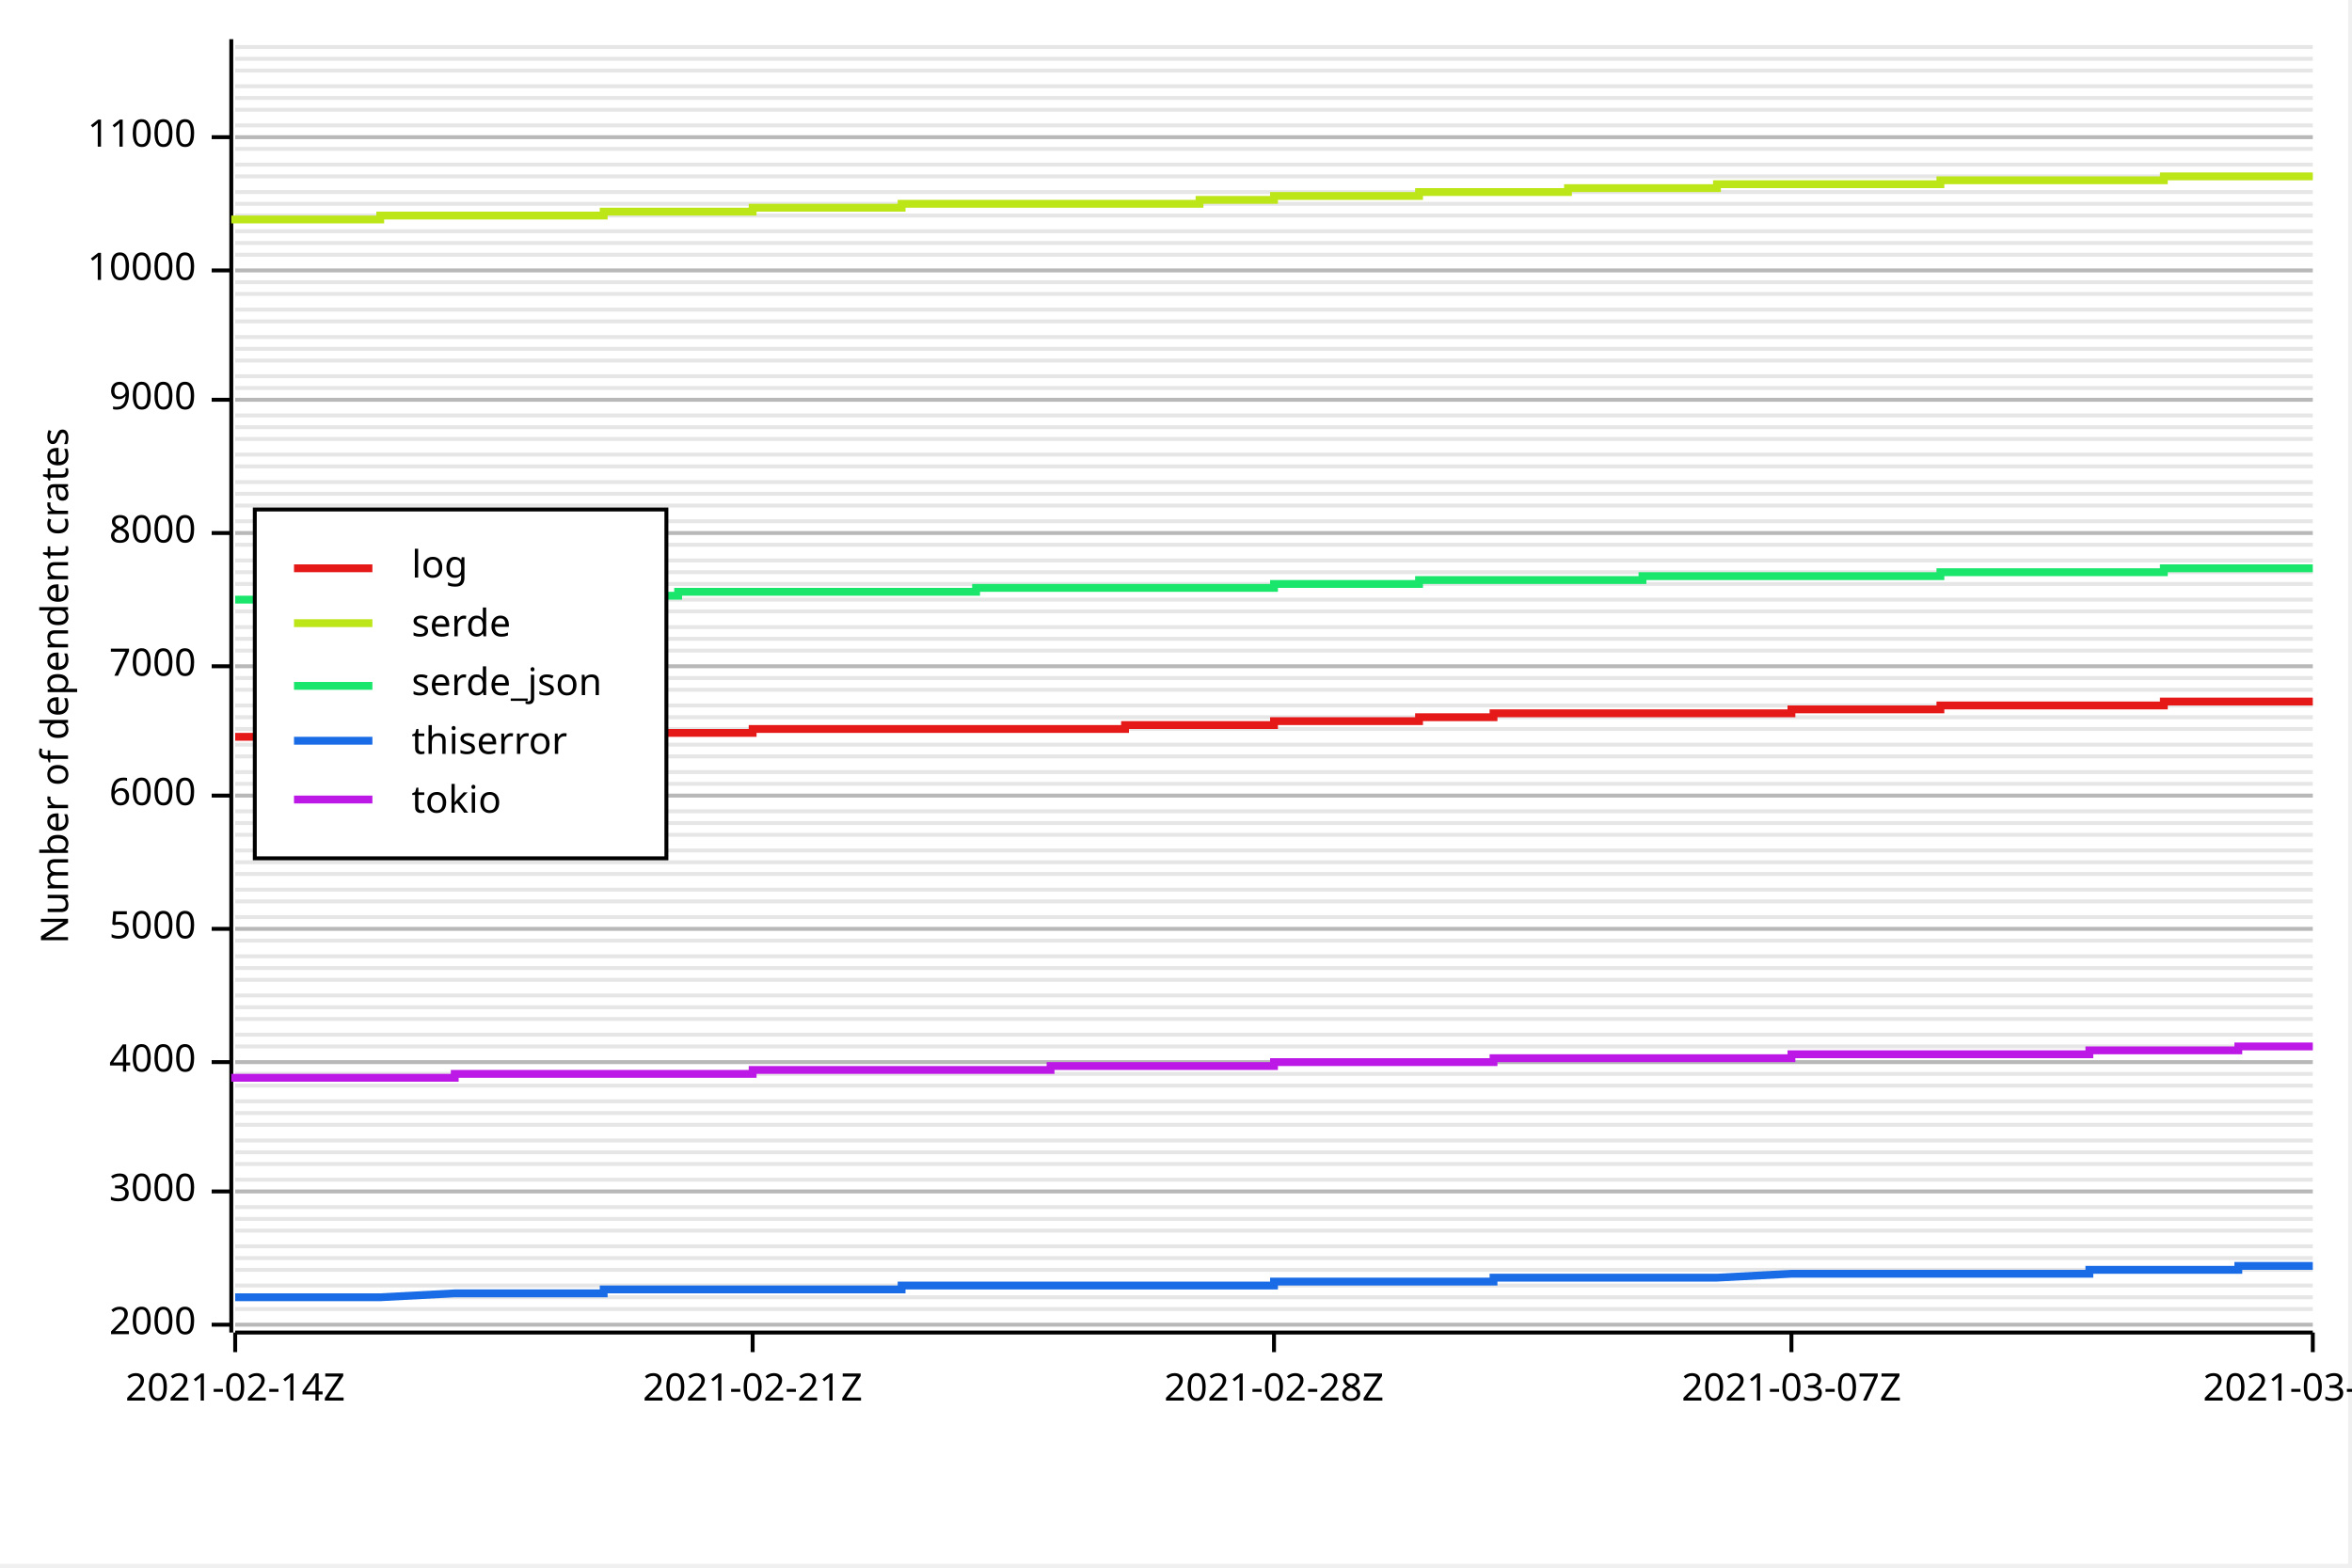
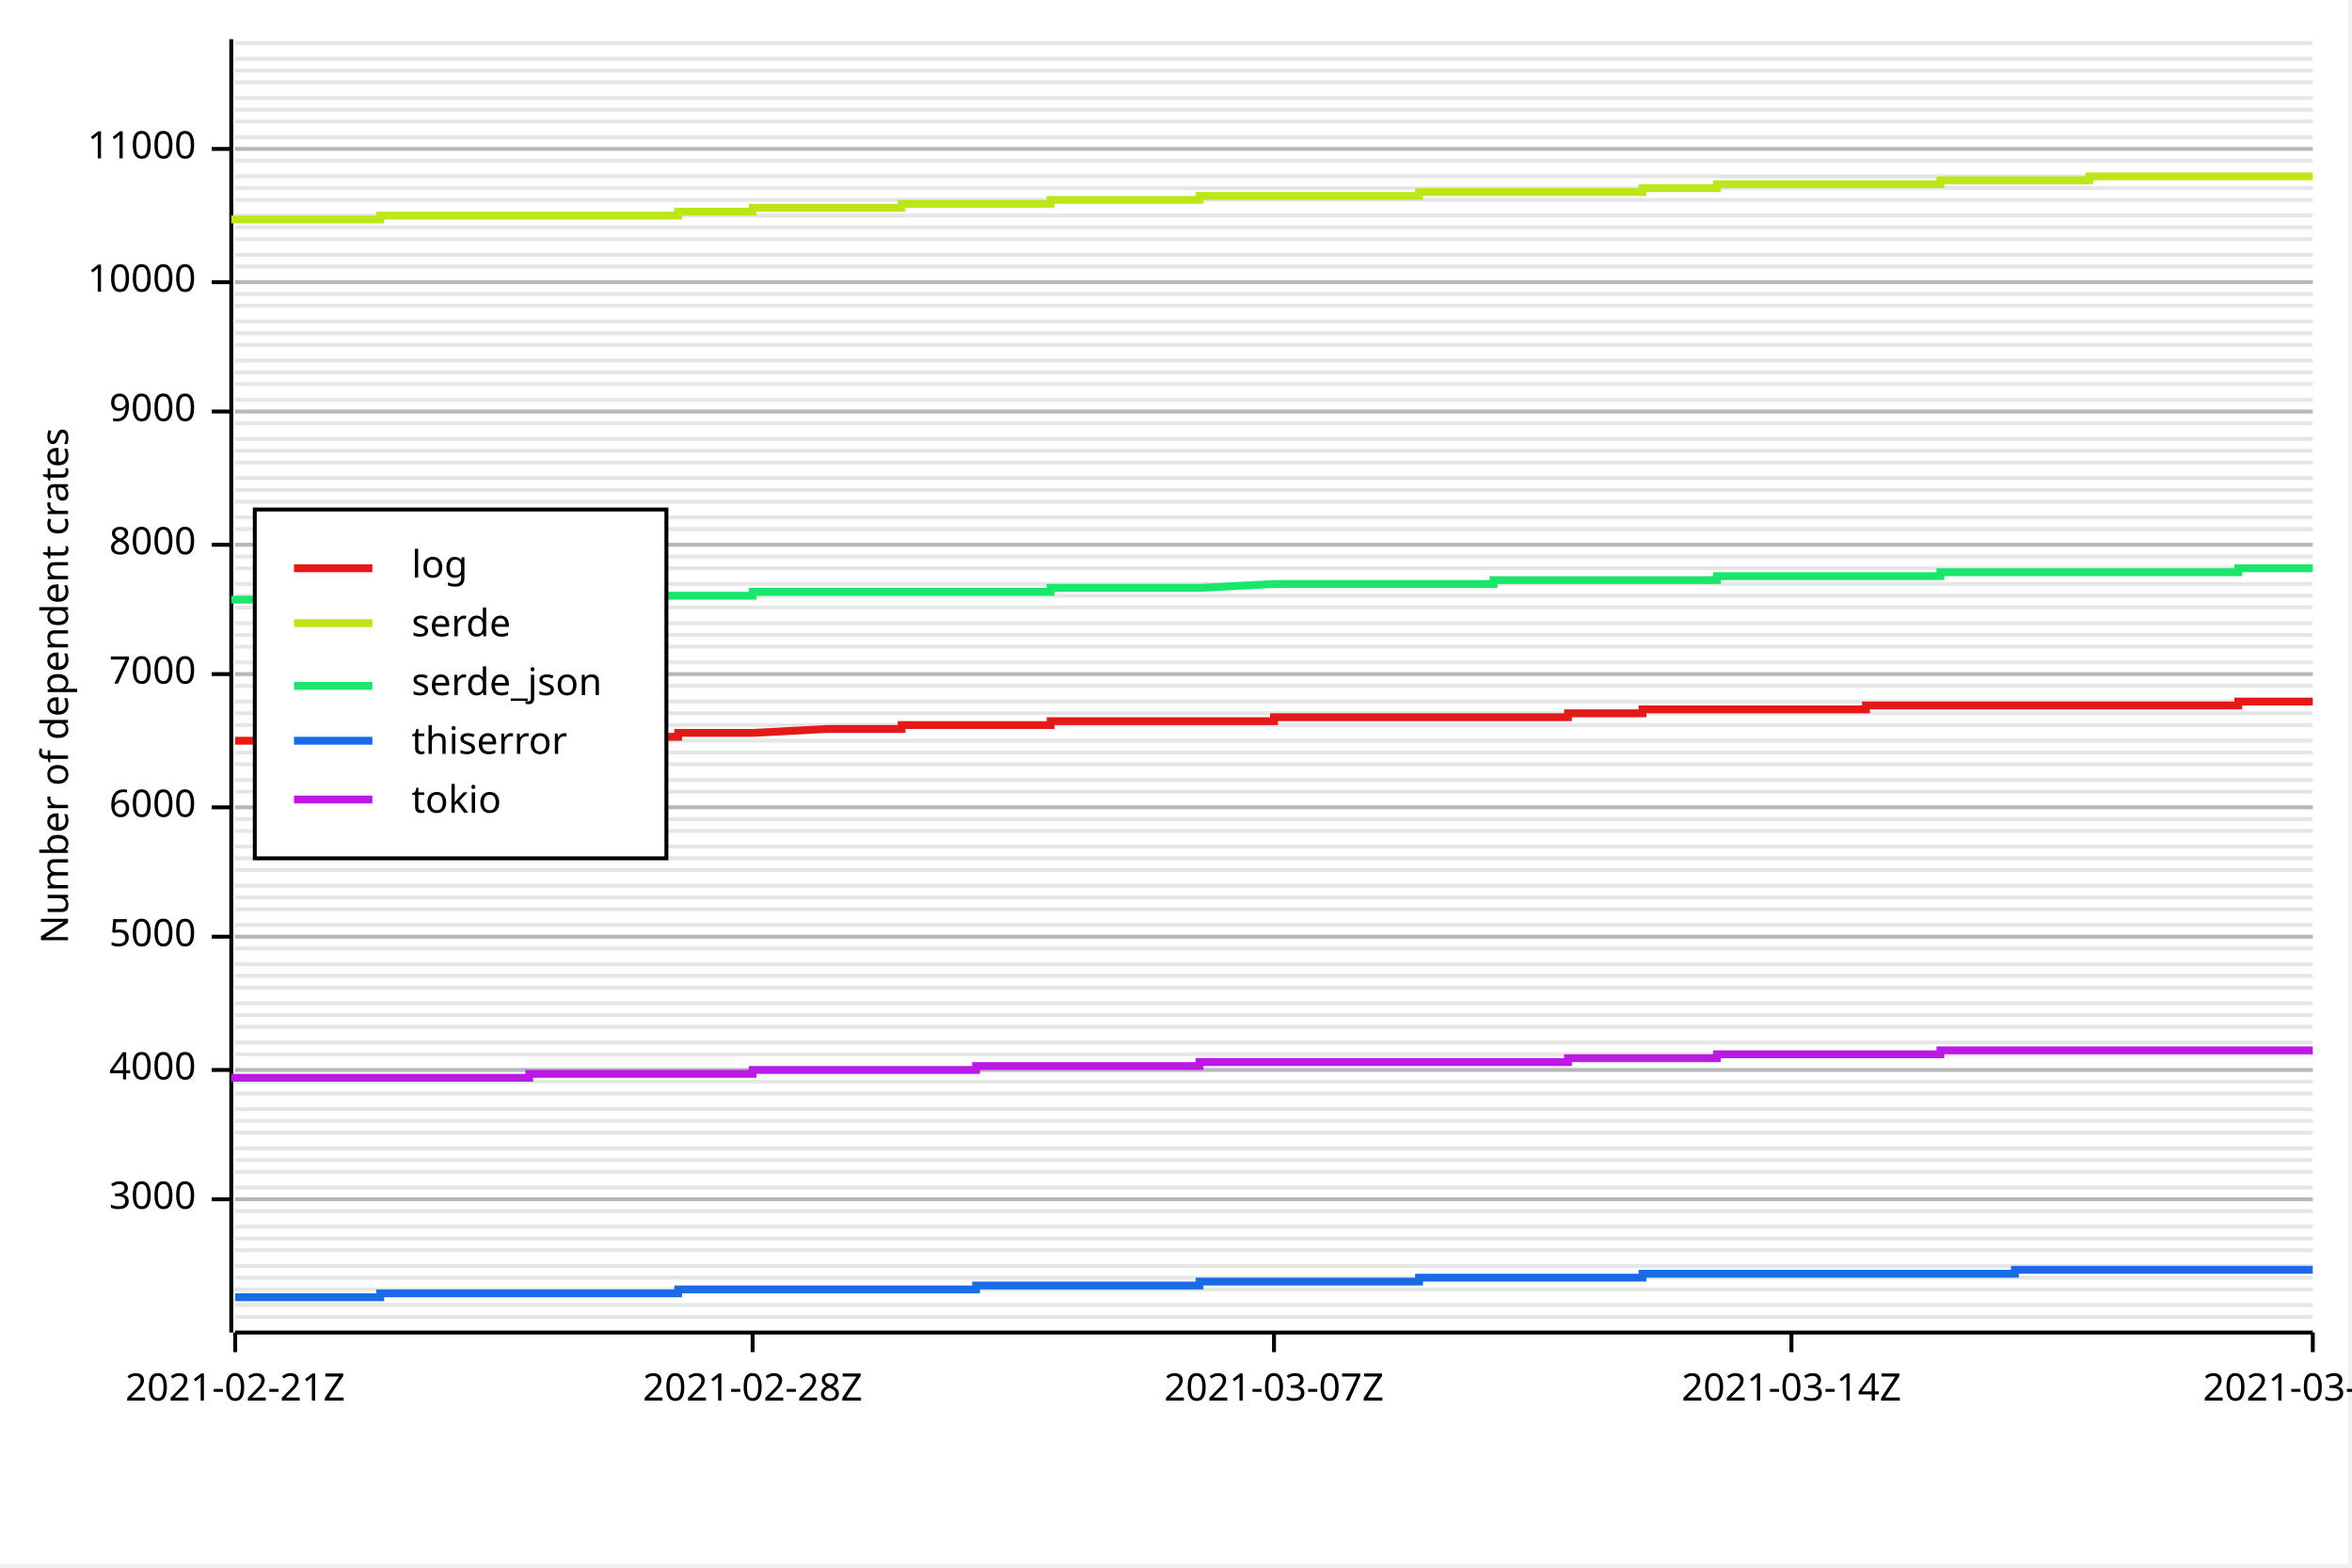
<svg xmlns="http://www.w3.org/2000/svg" width="600" height="400" viewBox="0 0 600 400">
  <rect x="0" y="0" width="599" height="399" opacity="1" fill="#FFFFFF" stroke="none" />
-   <line opacity="0.1" stroke="#000000" stroke-width="1" x1="60" y1="338" x2="590" y2="338" />
-   <line opacity="0.1" stroke="#000000" stroke-width="1" x1="60" y1="334" x2="590" y2="334" />
-   <line opacity="0.1" stroke="#000000" stroke-width="1" x1="60" y1="331" x2="590" y2="331" />
-   <line opacity="0.1" stroke="#000000" stroke-width="1" x1="60" y1="328" x2="590" y2="328" />
-   <line opacity="0.1" stroke="#000000" stroke-width="1" x1="60" y1="324" x2="590" y2="324" />
-   <line opacity="0.1" stroke="#000000" stroke-width="1" x1="60" y1="321" x2="590" y2="321" />
-   <line opacity="0.1" stroke="#000000" stroke-width="1" x1="60" y1="318" x2="590" y2="318" />
-   <line opacity="0.1" stroke="#000000" stroke-width="1" x1="60" y1="314" x2="590" y2="314" />
-   <line opacity="0.1" stroke="#000000" stroke-width="1" x1="60" y1="311" x2="590" y2="311" />
-   <line opacity="0.1" stroke="#000000" stroke-width="1" x1="60" y1="308" x2="590" y2="308" />
-   <line opacity="0.1" stroke="#000000" stroke-width="1" x1="60" y1="304" x2="590" y2="304" />
-   <line opacity="0.1" stroke="#000000" stroke-width="1" x1="60" y1="301" x2="590" y2="301" />
-   <line opacity="0.1" stroke="#000000" stroke-width="1" x1="60" y1="297" x2="590" y2="297" />
-   <line opacity="0.1" stroke="#000000" stroke-width="1" x1="60" y1="294" x2="590" y2="294" />
-   <line opacity="0.1" stroke="#000000" stroke-width="1" x1="60" y1="291" x2="590" y2="291" />
-   <line opacity="0.1" stroke="#000000" stroke-width="1" x1="60" y1="287" x2="590" y2="287" />
-   <line opacity="0.1" stroke="#000000" stroke-width="1" x1="60" y1="284" x2="590" y2="284" />
-   <line opacity="0.1" stroke="#000000" stroke-width="1" x1="60" y1="281" x2="590" y2="281" />
-   <line opacity="0.1" stroke="#000000" stroke-width="1" x1="60" y1="277" x2="590" y2="277" />
-   <line opacity="0.1" stroke="#000000" stroke-width="1" x1="60" y1="274" x2="590" y2="274" />
-   <line opacity="0.1" stroke="#000000" stroke-width="1" x1="60" y1="271" x2="590" y2="271" />
-   <line opacity="0.1" stroke="#000000" stroke-width="1" x1="60" y1="267" x2="590" y2="267" />
-   <line opacity="0.1" stroke="#000000" stroke-width="1" x1="60" y1="264" x2="590" y2="264" />
-   <line opacity="0.1" stroke="#000000" stroke-width="1" x1="60" y1="260" x2="590" y2="260" />
-   <line opacity="0.1" stroke="#000000" stroke-width="1" x1="60" y1="257" x2="590" y2="257" />
-   <line opacity="0.1" stroke="#000000" stroke-width="1" x1="60" y1="254" x2="590" y2="254" />
-   <line opacity="0.1" stroke="#000000" stroke-width="1" x1="60" y1="250" x2="590" y2="250" />
-   <line opacity="0.1" stroke="#000000" stroke-width="1" x1="60" y1="247" x2="590" y2="247" />
-   <line opacity="0.1" stroke="#000000" stroke-width="1" x1="60" y1="244" x2="590" y2="244" />
-   <line opacity="0.1" stroke="#000000" stroke-width="1" x1="60" y1="240" x2="590" y2="240" />
-   <line opacity="0.1" stroke="#000000" stroke-width="1" x1="60" y1="237" x2="590" y2="237" />
-   <line opacity="0.1" stroke="#000000" stroke-width="1" x1="60" y1="234" x2="590" y2="234" />
-   <line opacity="0.1" stroke="#000000" stroke-width="1" x1="60" y1="230" x2="590" y2="230" />
-   <line opacity="0.1" stroke="#000000" stroke-width="1" x1="60" y1="227" x2="590" y2="227" />
-   <line opacity="0.1" stroke="#000000" stroke-width="1" x1="60" y1="223" x2="590" y2="223" />
-   <line opacity="0.1" stroke="#000000" stroke-width="1" x1="60" y1="220" x2="590" y2="220" />
-   <line opacity="0.1" stroke="#000000" stroke-width="1" x1="60" y1="217" x2="590" y2="217" />
-   <line opacity="0.1" stroke="#000000" stroke-width="1" x1="60" y1="213" x2="590" y2="213" />
-   <line opacity="0.1" stroke="#000000" stroke-width="1" x1="60" y1="210" x2="590" y2="210" />
-   <line opacity="0.1" stroke="#000000" stroke-width="1" x1="60" y1="207" x2="590" y2="207" />
-   <line opacity="0.1" stroke="#000000" stroke-width="1" x1="60" y1="203" x2="590" y2="203" />
-   <line opacity="0.1" stroke="#000000" stroke-width="1" x1="60" y1="200" x2="590" y2="200" />
-   <line opacity="0.1" stroke="#000000" stroke-width="1" x1="60" y1="197" x2="590" y2="197" />
-   <line opacity="0.1" stroke="#000000" stroke-width="1" x1="60" y1="193" x2="590" y2="193" />
-   <line opacity="0.1" stroke="#000000" stroke-width="1" x1="60" y1="190" x2="590" y2="190" />
-   <line opacity="0.1" stroke="#000000" stroke-width="1" x1="60" y1="186" x2="590" y2="186" />
-   <line opacity="0.1" stroke="#000000" stroke-width="1" x1="60" y1="183" x2="590" y2="183" />
-   <line opacity="0.1" stroke="#000000" stroke-width="1" x1="60" y1="180" x2="590" y2="180" />
-   <line opacity="0.1" stroke="#000000" stroke-width="1" x1="60" y1="176" x2="590" y2="176" />
-   <line opacity="0.1" stroke="#000000" stroke-width="1" x1="60" y1="173" x2="590" y2="173" />
-   <line opacity="0.1" stroke="#000000" stroke-width="1" x1="60" y1="170" x2="590" y2="170" />
-   <line opacity="0.1" stroke="#000000" stroke-width="1" x1="60" y1="166" x2="590" y2="166" />
-   <line opacity="0.1" stroke="#000000" stroke-width="1" x1="60" y1="163" x2="590" y2="163" />
-   <line opacity="0.1" stroke="#000000" stroke-width="1" x1="60" y1="160" x2="590" y2="160" />
-   <line opacity="0.1" stroke="#000000" stroke-width="1" x1="60" y1="156" x2="590" y2="156" />
-   <line opacity="0.1" stroke="#000000" stroke-width="1" x1="60" y1="153" x2="590" y2="153" />
+   <line opacity="0.1" stroke="#000000" stroke-width="1" x1="60" y1="336" x2="590" y2="336" />
+   <line opacity="0.1" stroke="#000000" stroke-width="1" x1="60" y1="333" x2="590" y2="333" />
+   <line opacity="0.1" stroke="#000000" stroke-width="1" x1="60" y1="329" x2="590" y2="329" />
+   <line opacity="0.1" stroke="#000000" stroke-width="1" x1="60" y1="326" x2="590" y2="326" />
+   <line opacity="0.1" stroke="#000000" stroke-width="1" x1="60" y1="323" x2="590" y2="323" />
+   <line opacity="0.1" stroke="#000000" stroke-width="1" x1="60" y1="319" x2="590" y2="319" />
+   <line opacity="0.1" stroke="#000000" stroke-width="1" x1="60" y1="316" x2="590" y2="316" />
+   <line opacity="0.1" stroke="#000000" stroke-width="1" x1="60" y1="313" x2="590" y2="313" />
+   <line opacity="0.1" stroke="#000000" stroke-width="1" x1="60" y1="309" x2="590" y2="309" />
+   <line opacity="0.1" stroke="#000000" stroke-width="1" x1="60" y1="306" x2="590" y2="306" />
+   <line opacity="0.1" stroke="#000000" stroke-width="1" x1="60" y1="303" x2="590" y2="303" />
+   <line opacity="0.1" stroke="#000000" stroke-width="1" x1="60" y1="299" x2="590" y2="299" />
+   <line opacity="0.1" stroke="#000000" stroke-width="1" x1="60" y1="296" x2="590" y2="296" />
+   <line opacity="0.1" stroke="#000000" stroke-width="1" x1="60" y1="293" x2="590" y2="293" />
+   <line opacity="0.1" stroke="#000000" stroke-width="1" x1="60" y1="289" x2="590" y2="289" />
+   <line opacity="0.1" stroke="#000000" stroke-width="1" x1="60" y1="286" x2="590" y2="286" />
+   <line opacity="0.1" stroke="#000000" stroke-width="1" x1="60" y1="283" x2="590" y2="283" />
+   <line opacity="0.1" stroke="#000000" stroke-width="1" x1="60" y1="279" x2="590" y2="279" />
+   <line opacity="0.1" stroke="#000000" stroke-width="1" x1="60" y1="276" x2="590" y2="276" />
+   <line opacity="0.1" stroke="#000000" stroke-width="1" x1="60" y1="273" x2="590" y2="273" />
+   <line opacity="0.1" stroke="#000000" stroke-width="1" x1="60" y1="269" x2="590" y2="269" />
+   <line opacity="0.1" stroke="#000000" stroke-width="1" x1="60" y1="266" x2="590" y2="266" />
+   <line opacity="0.1" stroke="#000000" stroke-width="1" x1="60" y1="262" x2="590" y2="262" />
+   <line opacity="0.1" stroke="#000000" stroke-width="1" x1="60" y1="259" x2="590" y2="259" />
+   <line opacity="0.1" stroke="#000000" stroke-width="1" x1="60" y1="256" x2="590" y2="256" />
+   <line opacity="0.1" stroke="#000000" stroke-width="1" x1="60" y1="252" x2="590" y2="252" />
+   <line opacity="0.1" stroke="#000000" stroke-width="1" x1="60" y1="249" x2="590" y2="249" />
+   <line opacity="0.1" stroke="#000000" stroke-width="1" x1="60" y1="246" x2="590" y2="246" />
+   <line opacity="0.1" stroke="#000000" stroke-width="1" x1="60" y1="242" x2="590" y2="242" />
+   <line opacity="0.1" stroke="#000000" stroke-width="1" x1="60" y1="239" x2="590" y2="239" />
+   <line opacity="0.1" stroke="#000000" stroke-width="1" x1="60" y1="236" x2="590" y2="236" />
+   <line opacity="0.1" stroke="#000000" stroke-width="1" x1="60" y1="232" x2="590" y2="232" />
+   <line opacity="0.1" stroke="#000000" stroke-width="1" x1="60" y1="229" x2="590" y2="229" />
+   <line opacity="0.1" stroke="#000000" stroke-width="1" x1="60" y1="226" x2="590" y2="226" />
+   <line opacity="0.1" stroke="#000000" stroke-width="1" x1="60" y1="222" x2="590" y2="222" />
+   <line opacity="0.1" stroke="#000000" stroke-width="1" x1="60" y1="219" x2="590" y2="219" />
+   <line opacity="0.1" stroke="#000000" stroke-width="1" x1="60" y1="216" x2="590" y2="216" />
+   <line opacity="0.1" stroke="#000000" stroke-width="1" x1="60" y1="212" x2="590" y2="212" />
+   <line opacity="0.1" stroke="#000000" stroke-width="1" x1="60" y1="209" x2="590" y2="209" />
+   <line opacity="0.1" stroke="#000000" stroke-width="1" x1="60" y1="206" x2="590" y2="206" />
+   <line opacity="0.1" stroke="#000000" stroke-width="1" x1="60" y1="202" x2="590" y2="202" />
+   <line opacity="0.1" stroke="#000000" stroke-width="1" x1="60" y1="199" x2="590" y2="199" />
+   <line opacity="0.1" stroke="#000000" stroke-width="1" x1="60" y1="195" x2="590" y2="195" />
+   <line opacity="0.1" stroke="#000000" stroke-width="1" x1="60" y1="192" x2="590" y2="192" />
+   <line opacity="0.1" stroke="#000000" stroke-width="1" x1="60" y1="189" x2="590" y2="189" />
+   <line opacity="0.1" stroke="#000000" stroke-width="1" x1="60" y1="185" x2="590" y2="185" />
+   <line opacity="0.1" stroke="#000000" stroke-width="1" x1="60" y1="182" x2="590" y2="182" />
+   <line opacity="0.1" stroke="#000000" stroke-width="1" x1="60" y1="179" x2="590" y2="179" />
+   <line opacity="0.1" stroke="#000000" stroke-width="1" x1="60" y1="175" x2="590" y2="175" />
+   <line opacity="0.1" stroke="#000000" stroke-width="1" x1="60" y1="172" x2="590" y2="172" />
+   <line opacity="0.1" stroke="#000000" stroke-width="1" x1="60" y1="169" x2="590" y2="169" />
+   <line opacity="0.1" stroke="#000000" stroke-width="1" x1="60" y1="165" x2="590" y2="165" />
+   <line opacity="0.1" stroke="#000000" stroke-width="1" x1="60" y1="162" x2="590" y2="162" />
+   <line opacity="0.1" stroke="#000000" stroke-width="1" x1="60" y1="159" x2="590" y2="159" />
+   <line opacity="0.1" stroke="#000000" stroke-width="1" x1="60" y1="155" x2="590" y2="155" />
+   <line opacity="0.1" stroke="#000000" stroke-width="1" x1="60" y1="152" x2="590" y2="152" />
  <line opacity="0.1" stroke="#000000" stroke-width="1" x1="60" y1="149" x2="590" y2="149" />
-   <line opacity="0.1" stroke="#000000" stroke-width="1" x1="60" y1="146" x2="590" y2="146" />
-   <line opacity="0.1" stroke="#000000" stroke-width="1" x1="60" y1="143" x2="590" y2="143" />
+   <line opacity="0.1" stroke="#000000" stroke-width="1" x1="60" y1="145" x2="590" y2="145" />
+   <line opacity="0.1" stroke="#000000" stroke-width="1" x1="60" y1="142" x2="590" y2="142" />
  <line opacity="0.1" stroke="#000000" stroke-width="1" x1="60" y1="139" x2="590" y2="139" />
-   <line opacity="0.1" stroke="#000000" stroke-width="1" x1="60" y1="136" x2="590" y2="136" />
-   <line opacity="0.1" stroke="#000000" stroke-width="1" x1="60" y1="133" x2="590" y2="133" />
-   <line opacity="0.1" stroke="#000000" stroke-width="1" x1="60" y1="129" x2="590" y2="129" />
-   <line opacity="0.1" stroke="#000000" stroke-width="1" x1="60" y1="126" x2="590" y2="126" />
-   <line opacity="0.1" stroke="#000000" stroke-width="1" x1="60" y1="123" x2="590" y2="123" />
-   <line opacity="0.1" stroke="#000000" stroke-width="1" x1="60" y1="119" x2="590" y2="119" />
-   <line opacity="0.1" stroke="#000000" stroke-width="1" x1="60" y1="116" x2="590" y2="116" />
+   <line opacity="0.1" stroke="#000000" stroke-width="1" x1="60" y1="135" x2="590" y2="135" />
+   <line opacity="0.1" stroke="#000000" stroke-width="1" x1="60" y1="132" x2="590" y2="132" />
+   <line opacity="0.1" stroke="#000000" stroke-width="1" x1="60" y1="128" x2="590" y2="128" />
+   <line opacity="0.1" stroke="#000000" stroke-width="1" x1="60" y1="125" x2="590" y2="125" />
+   <line opacity="0.1" stroke="#000000" stroke-width="1" x1="60" y1="122" x2="590" y2="122" />
+   <line opacity="0.1" stroke="#000000" stroke-width="1" x1="60" y1="118" x2="590" y2="118" />
+   <line opacity="0.1" stroke="#000000" stroke-width="1" x1="60" y1="115" x2="590" y2="115" />
  <line opacity="0.1" stroke="#000000" stroke-width="1" x1="60" y1="112" x2="590" y2="112" />
-   <line opacity="0.1" stroke="#000000" stroke-width="1" x1="60" y1="109" x2="590" y2="109" />
-   <line opacity="0.1" stroke="#000000" stroke-width="1" x1="60" y1="106" x2="590" y2="106" />
+   <line opacity="0.1" stroke="#000000" stroke-width="1" x1="60" y1="108" x2="590" y2="108" />
+   <line opacity="0.1" stroke="#000000" stroke-width="1" x1="60" y1="105" x2="590" y2="105" />
  <line opacity="0.1" stroke="#000000" stroke-width="1" x1="60" y1="102" x2="590" y2="102" />
-   <line opacity="0.1" stroke="#000000" stroke-width="1" x1="60" y1="99" x2="590" y2="99" />
-   <line opacity="0.1" stroke="#000000" stroke-width="1" x1="60" y1="96" x2="590" y2="96" />
+   <line opacity="0.1" stroke="#000000" stroke-width="1" x1="60" y1="98" x2="590" y2="98" />
+   <line opacity="0.1" stroke="#000000" stroke-width="1" x1="60" y1="95" x2="590" y2="95" />
  <line opacity="0.1" stroke="#000000" stroke-width="1" x1="60" y1="92" x2="590" y2="92" />
-   <line opacity="0.1" stroke="#000000" stroke-width="1" x1="60" y1="89" x2="590" y2="89" />
-   <line opacity="0.1" stroke="#000000" stroke-width="1" x1="60" y1="86" x2="590" y2="86" />
+   <line opacity="0.1" stroke="#000000" stroke-width="1" x1="60" y1="88" x2="590" y2="88" />
+   <line opacity="0.1" stroke="#000000" stroke-width="1" x1="60" y1="85" x2="590" y2="85" />
  <line opacity="0.1" stroke="#000000" stroke-width="1" x1="60" y1="82" x2="590" y2="82" />
-   <line opacity="0.1" stroke="#000000" stroke-width="1" x1="60" y1="79" x2="590" y2="79" />
+   <line opacity="0.1" stroke="#000000" stroke-width="1" x1="60" y1="78" x2="590" y2="78" />
  <line opacity="0.1" stroke="#000000" stroke-width="1" x1="60" y1="75" x2="590" y2="75" />
  <line opacity="0.1" stroke="#000000" stroke-width="1" x1="60" y1="72" x2="590" y2="72" />
-   <line opacity="0.1" stroke="#000000" stroke-width="1" x1="60" y1="69" x2="590" y2="69" />
+   <line opacity="0.1" stroke="#000000" stroke-width="1" x1="60" y1="68" x2="590" y2="68" />
  <line opacity="0.1" stroke="#000000" stroke-width="1" x1="60" y1="65" x2="590" y2="65" />
-   <line opacity="0.1" stroke="#000000" stroke-width="1" x1="60" y1="62" x2="590" y2="62" />
-   <line opacity="0.1" stroke="#000000" stroke-width="1" x1="60" y1="59" x2="590" y2="59" />
+   <line opacity="0.1" stroke="#000000" stroke-width="1" x1="60" y1="61" x2="590" y2="61" />
+   <line opacity="0.1" stroke="#000000" stroke-width="1" x1="60" y1="58" x2="590" y2="58" />
  <line opacity="0.1" stroke="#000000" stroke-width="1" x1="60" y1="55" x2="590" y2="55" />
-   <line opacity="0.1" stroke="#000000" stroke-width="1" x1="60" y1="52" x2="590" y2="52" />
-   <line opacity="0.1" stroke="#000000" stroke-width="1" x1="60" y1="49" x2="590" y2="49" />
+   <line opacity="0.1" stroke="#000000" stroke-width="1" x1="60" y1="51" x2="590" y2="51" />
+   <line opacity="0.1" stroke="#000000" stroke-width="1" x1="60" y1="48" x2="590" y2="48" />
  <line opacity="0.1" stroke="#000000" stroke-width="1" x1="60" y1="45" x2="590" y2="45" />
-   <line opacity="0.1" stroke="#000000" stroke-width="1" x1="60" y1="42" x2="590" y2="42" />
+   <line opacity="0.1" stroke="#000000" stroke-width="1" x1="60" y1="41" x2="590" y2="41" />
  <line opacity="0.1" stroke="#000000" stroke-width="1" x1="60" y1="38" x2="590" y2="38" />
  <line opacity="0.1" stroke="#000000" stroke-width="1" x1="60" y1="35" x2="590" y2="35" />
-   <line opacity="0.1" stroke="#000000" stroke-width="1" x1="60" y1="32" x2="590" y2="32" />
+   <line opacity="0.1" stroke="#000000" stroke-width="1" x1="60" y1="31" x2="590" y2="31" />
  <line opacity="0.1" stroke="#000000" stroke-width="1" x1="60" y1="28" x2="590" y2="28" />
  <line opacity="0.1" stroke="#000000" stroke-width="1" x1="60" y1="25" x2="590" y2="25" />
-   <line opacity="0.1" stroke="#000000" stroke-width="1" x1="60" y1="22" x2="590" y2="22" />
+   <line opacity="0.1" stroke="#000000" stroke-width="1" x1="60" y1="21" x2="590" y2="21" />
  <line opacity="0.1" stroke="#000000" stroke-width="1" x1="60" y1="18" x2="590" y2="18" />
  <line opacity="0.1" stroke="#000000" stroke-width="1" x1="60" y1="15" x2="590" y2="15" />
-   <line opacity="0.1" stroke="#000000" stroke-width="1" x1="60" y1="12" x2="590" y2="12" />
+   <line opacity="0.1" stroke="#000000" stroke-width="1" x1="60" y1="11" x2="590" y2="11" />
  <text x="10" y="175" dy="0.76em" text-anchor="middle" font-family="sans-serif" font-size="9.677" opacity="1" fill="#000000" transform="rotate(270, 10, 175)">
Number of dependent crates
</text>
-   <line opacity="0.2" stroke="#000000" stroke-width="1" x1="60" y1="338" x2="590" y2="338" />
-   <line opacity="0.2" stroke="#000000" stroke-width="1" x1="60" y1="304" x2="590" y2="304" />
-   <line opacity="0.2" stroke="#000000" stroke-width="1" x1="60" y1="271" x2="590" y2="271" />
-   <line opacity="0.2" stroke="#000000" stroke-width="1" x1="60" y1="237" x2="590" y2="237" />
-   <line opacity="0.2" stroke="#000000" stroke-width="1" x1="60" y1="203" x2="590" y2="203" />
-   <line opacity="0.2" stroke="#000000" stroke-width="1" x1="60" y1="170" x2="590" y2="170" />
-   <line opacity="0.2" stroke="#000000" stroke-width="1" x1="60" y1="136" x2="590" y2="136" />
-   <line opacity="0.2" stroke="#000000" stroke-width="1" x1="60" y1="102" x2="590" y2="102" />
-   <line opacity="0.2" stroke="#000000" stroke-width="1" x1="60" y1="69" x2="590" y2="69" />
-   <line opacity="0.2" stroke="#000000" stroke-width="1" x1="60" y1="35" x2="590" y2="35" />
+   <line opacity="0.2" stroke="#000000" stroke-width="1" x1="60" y1="306" x2="590" y2="306" />
+   <line opacity="0.2" stroke="#000000" stroke-width="1" x1="60" y1="273" x2="590" y2="273" />
+   <line opacity="0.2" stroke="#000000" stroke-width="1" x1="60" y1="239" x2="590" y2="239" />
+   <line opacity="0.2" stroke="#000000" stroke-width="1" x1="60" y1="206" x2="590" y2="206" />
+   <line opacity="0.2" stroke="#000000" stroke-width="1" x1="60" y1="172" x2="590" y2="172" />
+   <line opacity="0.2" stroke="#000000" stroke-width="1" x1="60" y1="139" x2="590" y2="139" />
+   <line opacity="0.2" stroke="#000000" stroke-width="1" x1="60" y1="105" x2="590" y2="105" />
+   <line opacity="0.2" stroke="#000000" stroke-width="1" x1="60" y1="72" x2="590" y2="72" />
+   <line opacity="0.2" stroke="#000000" stroke-width="1" x1="60" y1="38" x2="590" y2="38" />
  <polyline fill="none" opacity="1" stroke="#000000" stroke-width="1" points="59,10 59,340 " />
-   <text x="50" y="338" dy="0.5ex" text-anchor="end" font-family="sans-serif" font-size="9.677" opacity="1" fill="#000000">
- 2000
- </text>
-   <polyline fill="none" opacity="1" stroke="#000000" stroke-width="1" points="54,338 59,338 " />
-   <text x="50" y="304" dy="0.5ex" text-anchor="end" font-family="sans-serif" font-size="9.677" opacity="1" fill="#000000">
+   <text x="50" y="306" dy="0.5ex" text-anchor="end" font-family="sans-serif" font-size="9.677" opacity="1" fill="#000000">
3000
</text>
-   <polyline fill="none" opacity="1" stroke="#000000" stroke-width="1" points="54,304 59,304 " />
-   <text x="50" y="271" dy="0.5ex" text-anchor="end" font-family="sans-serif" font-size="9.677" opacity="1" fill="#000000">
+   <polyline fill="none" opacity="1" stroke="#000000" stroke-width="1" points="54,306 59,306 " />
+   <text x="50" y="273" dy="0.5ex" text-anchor="end" font-family="sans-serif" font-size="9.677" opacity="1" fill="#000000">
4000
</text>
-   <polyline fill="none" opacity="1" stroke="#000000" stroke-width="1" points="54,271 59,271 " />
-   <text x="50" y="237" dy="0.5ex" text-anchor="end" font-family="sans-serif" font-size="9.677" opacity="1" fill="#000000">
+   <polyline fill="none" opacity="1" stroke="#000000" stroke-width="1" points="54,273 59,273 " />
+   <text x="50" y="239" dy="0.5ex" text-anchor="end" font-family="sans-serif" font-size="9.677" opacity="1" fill="#000000">
5000
</text>
-   <polyline fill="none" opacity="1" stroke="#000000" stroke-width="1" points="54,237 59,237 " />
-   <text x="50" y="203" dy="0.5ex" text-anchor="end" font-family="sans-serif" font-size="9.677" opacity="1" fill="#000000">
+   <polyline fill="none" opacity="1" stroke="#000000" stroke-width="1" points="54,239 59,239 " />
+   <text x="50" y="206" dy="0.5ex" text-anchor="end" font-family="sans-serif" font-size="9.677" opacity="1" fill="#000000">
6000
</text>
-   <polyline fill="none" opacity="1" stroke="#000000" stroke-width="1" points="54,203 59,203 " />
-   <text x="50" y="170" dy="0.5ex" text-anchor="end" font-family="sans-serif" font-size="9.677" opacity="1" fill="#000000">
+   <polyline fill="none" opacity="1" stroke="#000000" stroke-width="1" points="54,206 59,206 " />
+   <text x="50" y="172" dy="0.5ex" text-anchor="end" font-family="sans-serif" font-size="9.677" opacity="1" fill="#000000">
7000
</text>
-   <polyline fill="none" opacity="1" stroke="#000000" stroke-width="1" points="54,170 59,170 " />
-   <text x="50" y="136" dy="0.5ex" text-anchor="end" font-family="sans-serif" font-size="9.677" opacity="1" fill="#000000">
+   <polyline fill="none" opacity="1" stroke="#000000" stroke-width="1" points="54,172 59,172 " />
+   <text x="50" y="139" dy="0.5ex" text-anchor="end" font-family="sans-serif" font-size="9.677" opacity="1" fill="#000000">
8000
</text>
-   <polyline fill="none" opacity="1" stroke="#000000" stroke-width="1" points="54,136 59,136 " />
-   <text x="50" y="102" dy="0.5ex" text-anchor="end" font-family="sans-serif" font-size="9.677" opacity="1" fill="#000000">
+   <polyline fill="none" opacity="1" stroke="#000000" stroke-width="1" points="54,139 59,139 " />
+   <text x="50" y="105" dy="0.5ex" text-anchor="end" font-family="sans-serif" font-size="9.677" opacity="1" fill="#000000">
9000
</text>
-   <polyline fill="none" opacity="1" stroke="#000000" stroke-width="1" points="54,102 59,102 " />
-   <text x="50" y="69" dy="0.5ex" text-anchor="end" font-family="sans-serif" font-size="9.677" opacity="1" fill="#000000">
+   <polyline fill="none" opacity="1" stroke="#000000" stroke-width="1" points="54,105 59,105 " />
+   <text x="50" y="72" dy="0.5ex" text-anchor="end" font-family="sans-serif" font-size="9.677" opacity="1" fill="#000000">
10000
</text>
-   <polyline fill="none" opacity="1" stroke="#000000" stroke-width="1" points="54,69 59,69 " />
-   <text x="50" y="35" dy="0.5ex" text-anchor="end" font-family="sans-serif" font-size="9.677" opacity="1" fill="#000000">
+   <polyline fill="none" opacity="1" stroke="#000000" stroke-width="1" points="54,72 59,72 " />
+   <text x="50" y="38" dy="0.5ex" text-anchor="end" font-family="sans-serif" font-size="9.677" opacity="1" fill="#000000">
11000
</text>
-   <polyline fill="none" opacity="1" stroke="#000000" stroke-width="1" points="54,35 59,35 " />
+   <polyline fill="none" opacity="1" stroke="#000000" stroke-width="1" points="54,38 59,38 " />
  <polyline fill="none" opacity="1" stroke="#000000" stroke-width="1" points="60,340 590,340 " />
  <text x="60" y="350" dy="0.76em" text-anchor="middle" font-family="sans-serif" font-size="9.677" opacity="1" fill="#000000">
- 2021-02-14Z
+ 2021-02-21Z
</text>
  <polyline fill="none" opacity="1" stroke="#000000" stroke-width="1" points="60,340 60,345 " />
  <text x="192" y="350" dy="0.76em" text-anchor="middle" font-family="sans-serif" font-size="9.677" opacity="1" fill="#000000">
- 2021-02-21Z
+ 2021-02-28Z
</text>
  <polyline fill="none" opacity="1" stroke="#000000" stroke-width="1" points="192,340 192,345 " />
  <text x="325" y="350" dy="0.76em" text-anchor="middle" font-family="sans-serif" font-size="9.677" opacity="1" fill="#000000">
- 2021-02-28Z
+ 2021-03-07Z
</text>
  <polyline fill="none" opacity="1" stroke="#000000" stroke-width="1" points="325,340 325,345 " />
  <text x="457" y="350" dy="0.76em" text-anchor="middle" font-family="sans-serif" font-size="9.677" opacity="1" fill="#000000">
- 2021-03-07Z
+ 2021-03-14Z
</text>
  <polyline fill="none" opacity="1" stroke="#000000" stroke-width="1" points="457,340 457,345 " />
  <text x="590" y="350" dy="0.76em" text-anchor="middle" font-family="sans-serif" font-size="9.677" opacity="1" fill="#000000">
- 2021-03-14Z
+ 2021-03-21Z
</text>
  <polyline fill="none" opacity="1" stroke="#000000" stroke-width="1" points="590,340 590,345 " />
-   <polyline fill="none" opacity="1" stroke="#E61919" stroke-width="2" points="60,188 60,188 78,188 78,188 97,188 97,188 116,188 116,188 135,188 135,187 154,187 154,187 173,187 173,187 192,187 192,186 211,186 211,186 230,186 230,186 249,186 249,186 268,186 268,186 287,186 287,185 306,185 306,185 325,185 325,184 343,184 362,184 362,183 381,183 381,182 400,182 400,182 419,182 419,182 438,182 438,182 457,182 457,181 476,181 476,181 495,181 495,180 514,180 514,180 533,180 533,180 552,180 552,179 571,179 571,179 590,179 " />
-   <polyline fill="none" opacity="1" stroke="#BDE619" stroke-width="2" points="60,57 60,56 78,56 78,56 97,56 97,55 116,55 116,55 135,55 135,55 154,55 154,54 173,54 173,54 192,54 192,53 211,53 211,53 230,53 230,52 249,52 249,52 268,52 268,52 287,52 287,52 306,52 306,51 325,51 325,50 343,50 362,50 362,49 381,49 381,49 400,49 400,48 419,48 419,48 438,48 438,47 457,47 457,47 476,47 476,47 495,47 495,46 514,46 514,46 533,46 533,46 552,46 552,45 571,45 571,45 590,45 " />
-   <polyline fill="none" opacity="1" stroke="#19E66B" stroke-width="2" points="60,153 60,153 78,153 78,153 97,153 97,152 116,152 116,152 135,152 135,152 154,152 154,152 173,152 173,151 192,151 192,151 211,151 211,151 230,151 230,151 249,151 249,150 268,150 268,150 287,150 287,150 306,150 306,150 325,150 325,149 343,149 362,149 362,148 381,148 381,148 400,148 400,148 419,148 419,147 438,147 438,147 457,147 457,147 476,147 476,147 495,147 495,146 514,146 514,146 533,146 533,146 552,146 552,145 571,145 571,145 590,145 " />
-   <polyline fill="none" opacity="1" stroke="#196BE6" stroke-width="2" points="60,331 60,331 78,331 78,331 97,331 97,331 116,330 116,330 135,330 135,330 154,330 154,329 173,329 173,329 192,329 192,329 211,329 211,329 230,329 230,328 249,328 249,328 268,328 268,328 287,328 287,328 306,328 306,328 325,328 325,327 343,327 362,327 362,327 381,327 381,326 400,326 400,326 419,326 419,326 438,326 438,326 457,325 457,325 476,325 476,325 495,325 495,325 514,325 514,325 533,325 533,324 552,324 552,324 571,324 571,323 590,323 " />
-   <polyline fill="none" opacity="1" stroke="#BD19E6" stroke-width="2" points="60,276 60,275 78,275 78,275 97,275 97,275 116,275 116,274 135,274 135,274 154,274 154,274 173,274 173,274 192,274 192,273 211,273 211,273 230,273 230,273 249,273 249,273 268,273 268,272 287,272 287,272 306,272 306,272 325,272 325,271 343,271 362,271 362,271 381,271 381,270 400,270 400,270 419,270 419,270 438,270 438,270 457,270 457,269 476,269 476,269 495,269 495,269 514,269 514,269 533,269 533,268 552,268 552,268 571,268 571,267 590,267 " />
+   <polyline fill="none" opacity="1" stroke="#E61919" stroke-width="2" points="60,189 60,189 78,189 78,188 97,188 97,188 116,188 116,188 135,188 135,188 154,188 154,188 173,188 173,187 192,187 192,187 211,186 230,186 230,185 249,185 249,185 268,185 268,184 287,184 287,184 306,184 306,184 325,184 325,183 343,183 343,183 362,183 362,183 381,183 381,183 400,183 400,182 419,182 419,181 438,181 438,181 457,181 457,181 476,181 476,180 495,180 495,180 514,180 514,180 533,180 533,180 552,180 552,180 571,180 571,179 590,179 " />
+   <polyline fill="none" opacity="1" stroke="#BDE619" stroke-width="2" points="60,57 60,56 78,56 78,56 97,56 97,55 116,55 116,55 135,55 135,55 154,55 154,55 173,55 173,54 192,54 192,53 211,53 230,53 230,52 249,52 249,52 268,52 268,51 287,51 287,51 306,51 306,50 325,50 325,50 343,50 343,50 362,50 362,49 381,49 381,49 400,49 400,49 419,49 419,48 438,48 438,47 457,47 457,47 476,47 476,47 495,47 495,46 514,46 514,46 533,46 533,45 552,45 552,45 571,45 571,45 590,45 " />
+   <polyline fill="none" opacity="1" stroke="#19E66B" stroke-width="2" points="60,154 60,153 78,153 78,153 97,153 97,153 116,153 116,153 135,153 135,153 154,153 154,152 173,152 173,152 192,152 192,151 211,151 230,151 230,151 249,151 249,151 268,151 268,150 287,150 287,150 306,150 306,150 325,149 325,149 343,149 343,149 362,149 362,149 381,149 381,148 400,148 400,148 419,148 419,148 438,148 438,147 457,147 457,147 476,147 476,147 495,147 495,146 514,146 514,146 533,146 533,146 552,146 552,146 571,146 571,145 590,145 " />
+   <polyline fill="none" opacity="1" stroke="#196BE6" stroke-width="2" points="60,331 60,331 78,331 78,331 97,331 97,330 116,330 116,330 135,330 135,330 154,330 154,330 173,330 173,329 192,329 192,329 211,329 230,329 230,329 249,329 249,328 268,328 268,328 287,328 287,328 306,328 306,327 325,327 325,327 343,327 343,327 362,327 362,326 381,326 381,326 400,326 400,326 419,326 419,325 438,325 438,325 457,325 457,325 476,325 476,325 495,325 495,325 514,325 514,324 533,324 533,324 552,324 552,324 571,324 571,324 590,324 " />
+   <polyline fill="none" opacity="1" stroke="#BD19E6" stroke-width="2" points="60,276 60,275 78,275 78,275 97,275 97,275 116,275 116,275 135,275 135,274 154,274 154,274 173,274 173,274 192,274 192,273 211,273 230,273 230,273 249,273 249,272 268,272 268,272 287,272 287,272 306,272 306,271 325,271 325,271 343,271 343,271 362,271 362,271 381,271 381,271 400,271 400,270 419,270 419,270 438,270 438,269 457,269 457,269 476,269 476,269 495,269 495,268 514,268 514,268 533,268 533,268 552,268 552,268 571,268 571,268 590,268 " />
  <rect x="65" y="130" width="105" height="89" opacity="1" fill="#FFFFFF" stroke="none" />
  <rect x="65" y="130" width="105" height="89" opacity="1" fill="none" stroke="#000000" />
  <text x="105" y="140" dy="0.76em" text-anchor="start" font-family="sans-serif" font-size="9.677" opacity="1" fill="#000000">
log
</text>
  <text x="105" y="155" dy="0.76em" text-anchor="start" font-family="sans-serif" font-size="9.677" opacity="1" fill="#000000">
serde
</text>
  <text x="105" y="170" dy="0.76em" text-anchor="start" font-family="sans-serif" font-size="9.677" opacity="1" fill="#000000">
serde_json
</text>
  <text x="105" y="185" dy="0.76em" text-anchor="start" font-family="sans-serif" font-size="9.677" opacity="1" fill="#000000">
thiserror
</text>
  <text x="105" y="200" dy="0.76em" text-anchor="start" font-family="sans-serif" font-size="9.677" opacity="1" fill="#000000">
tokio
</text>
  <polyline fill="none" opacity="1" stroke="#E61919" stroke-width="2" points="75,145 95,145 " />
  <polyline fill="none" opacity="1" stroke="#BDE619" stroke-width="2" points="75,159 95,159 " />
  <polyline fill="none" opacity="1" stroke="#19E66B" stroke-width="2" points="75,175 95,175 " />
  <polyline fill="none" opacity="1" stroke="#196BE6" stroke-width="2" points="75,189 95,189 " />
  <polyline fill="none" opacity="1" stroke="#BD19E6" stroke-width="2" points="75,204 95,204 " />
</svg>
